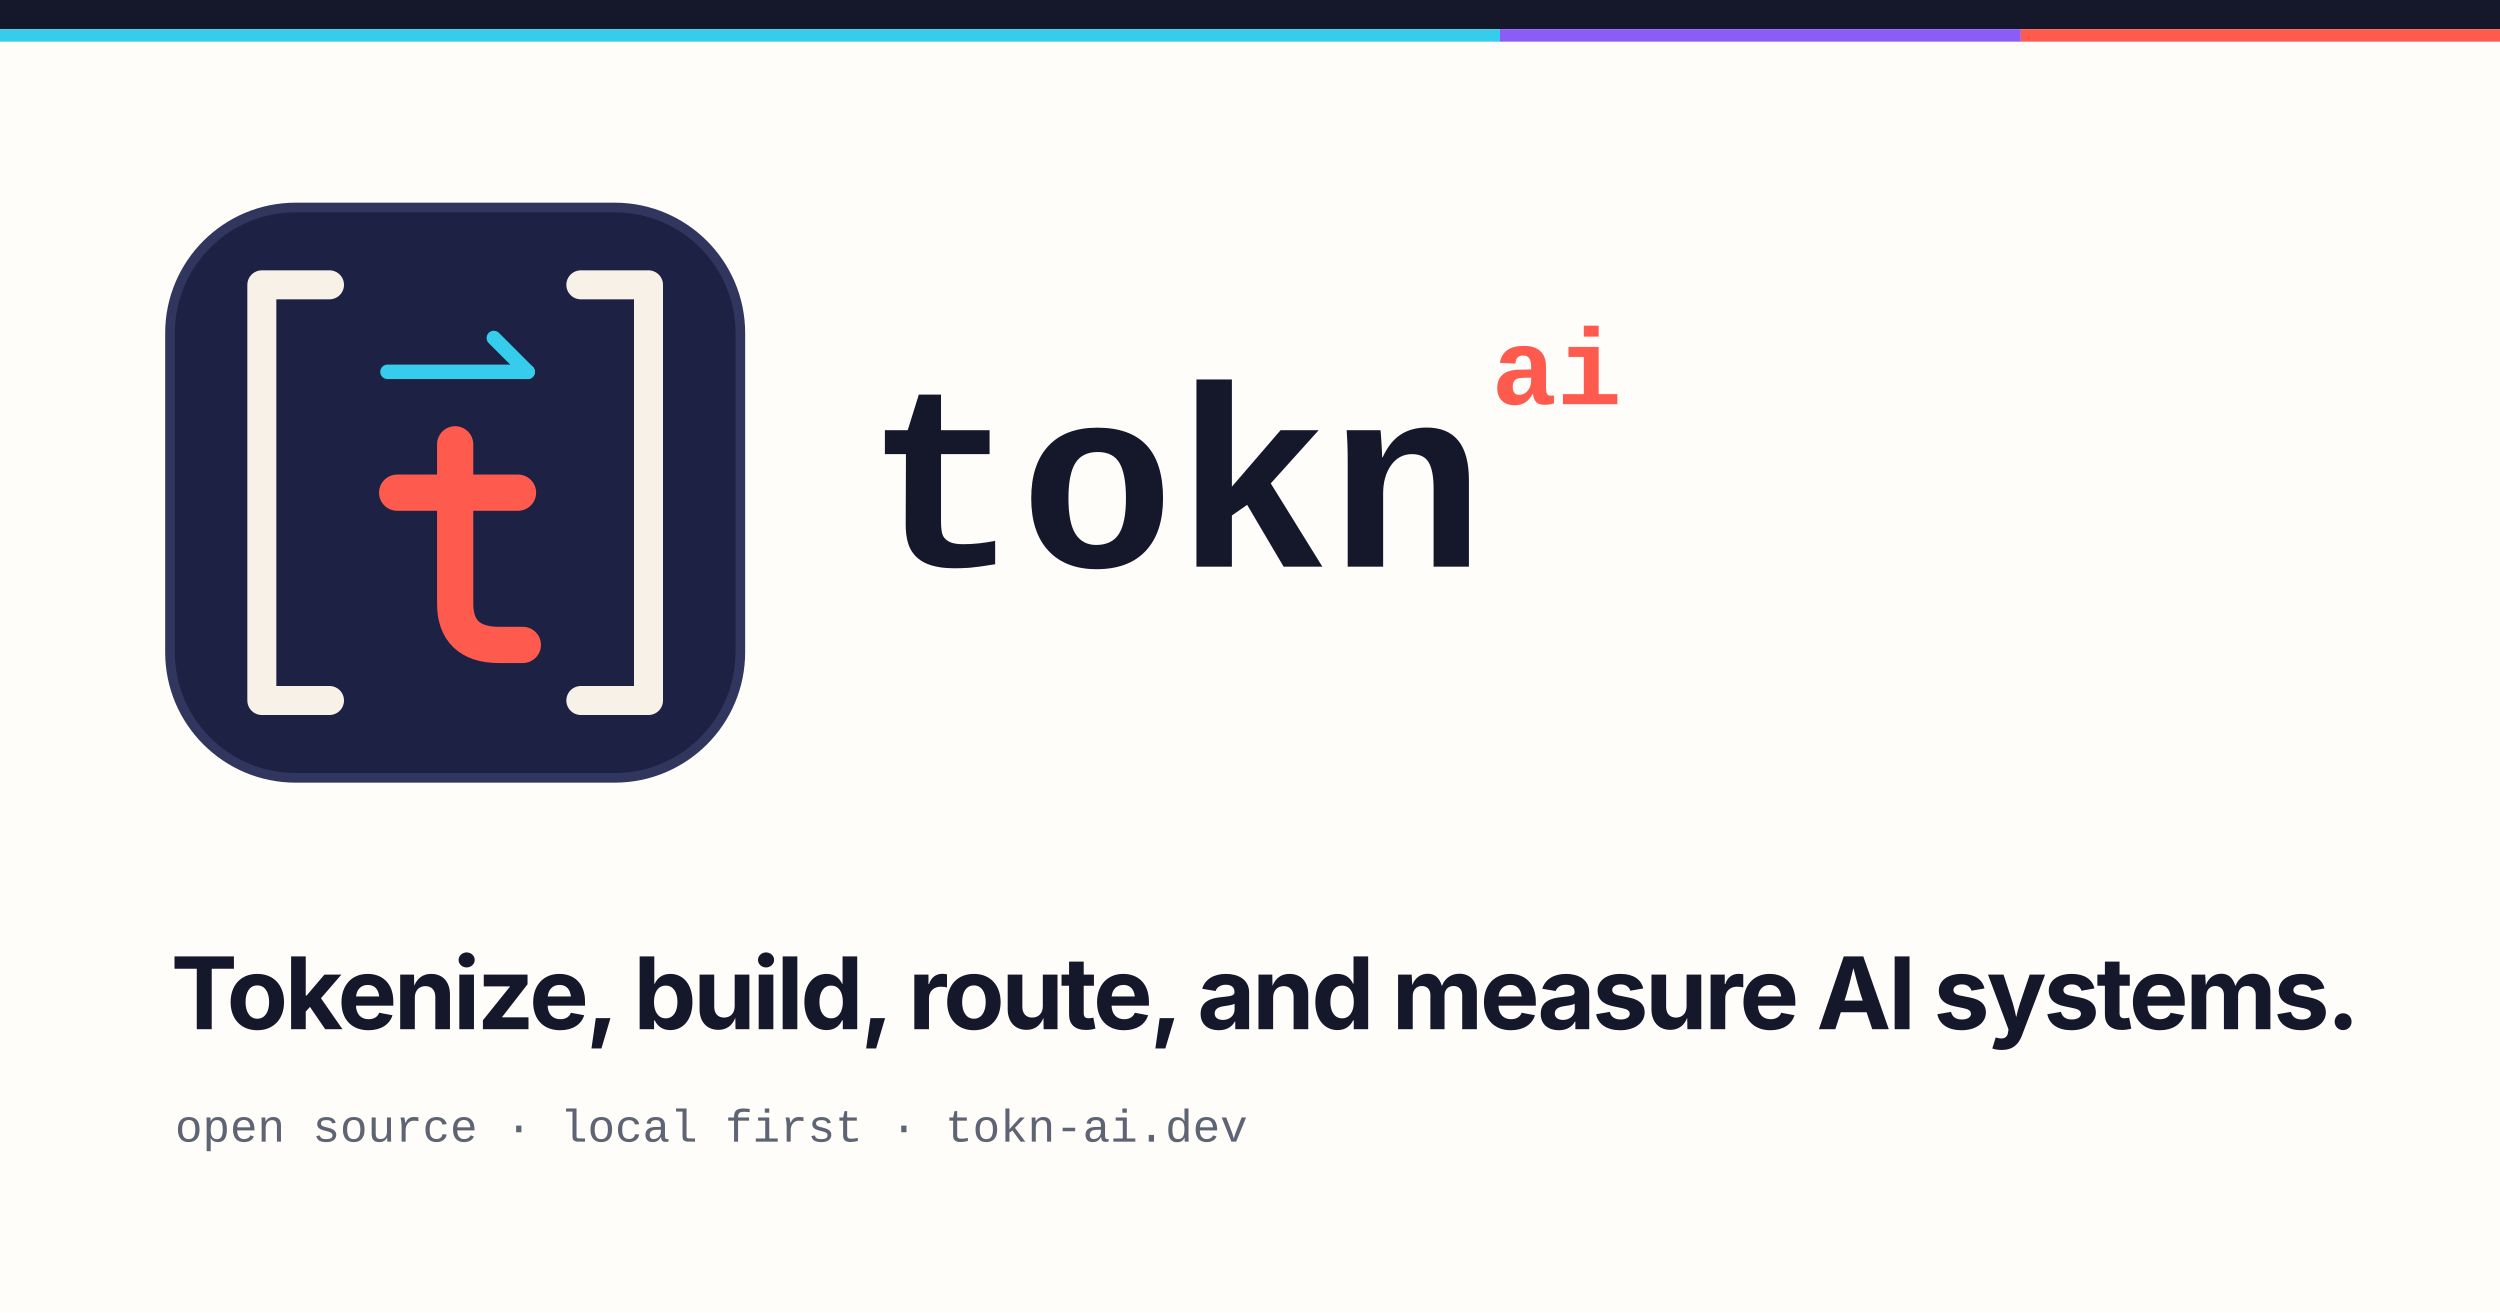
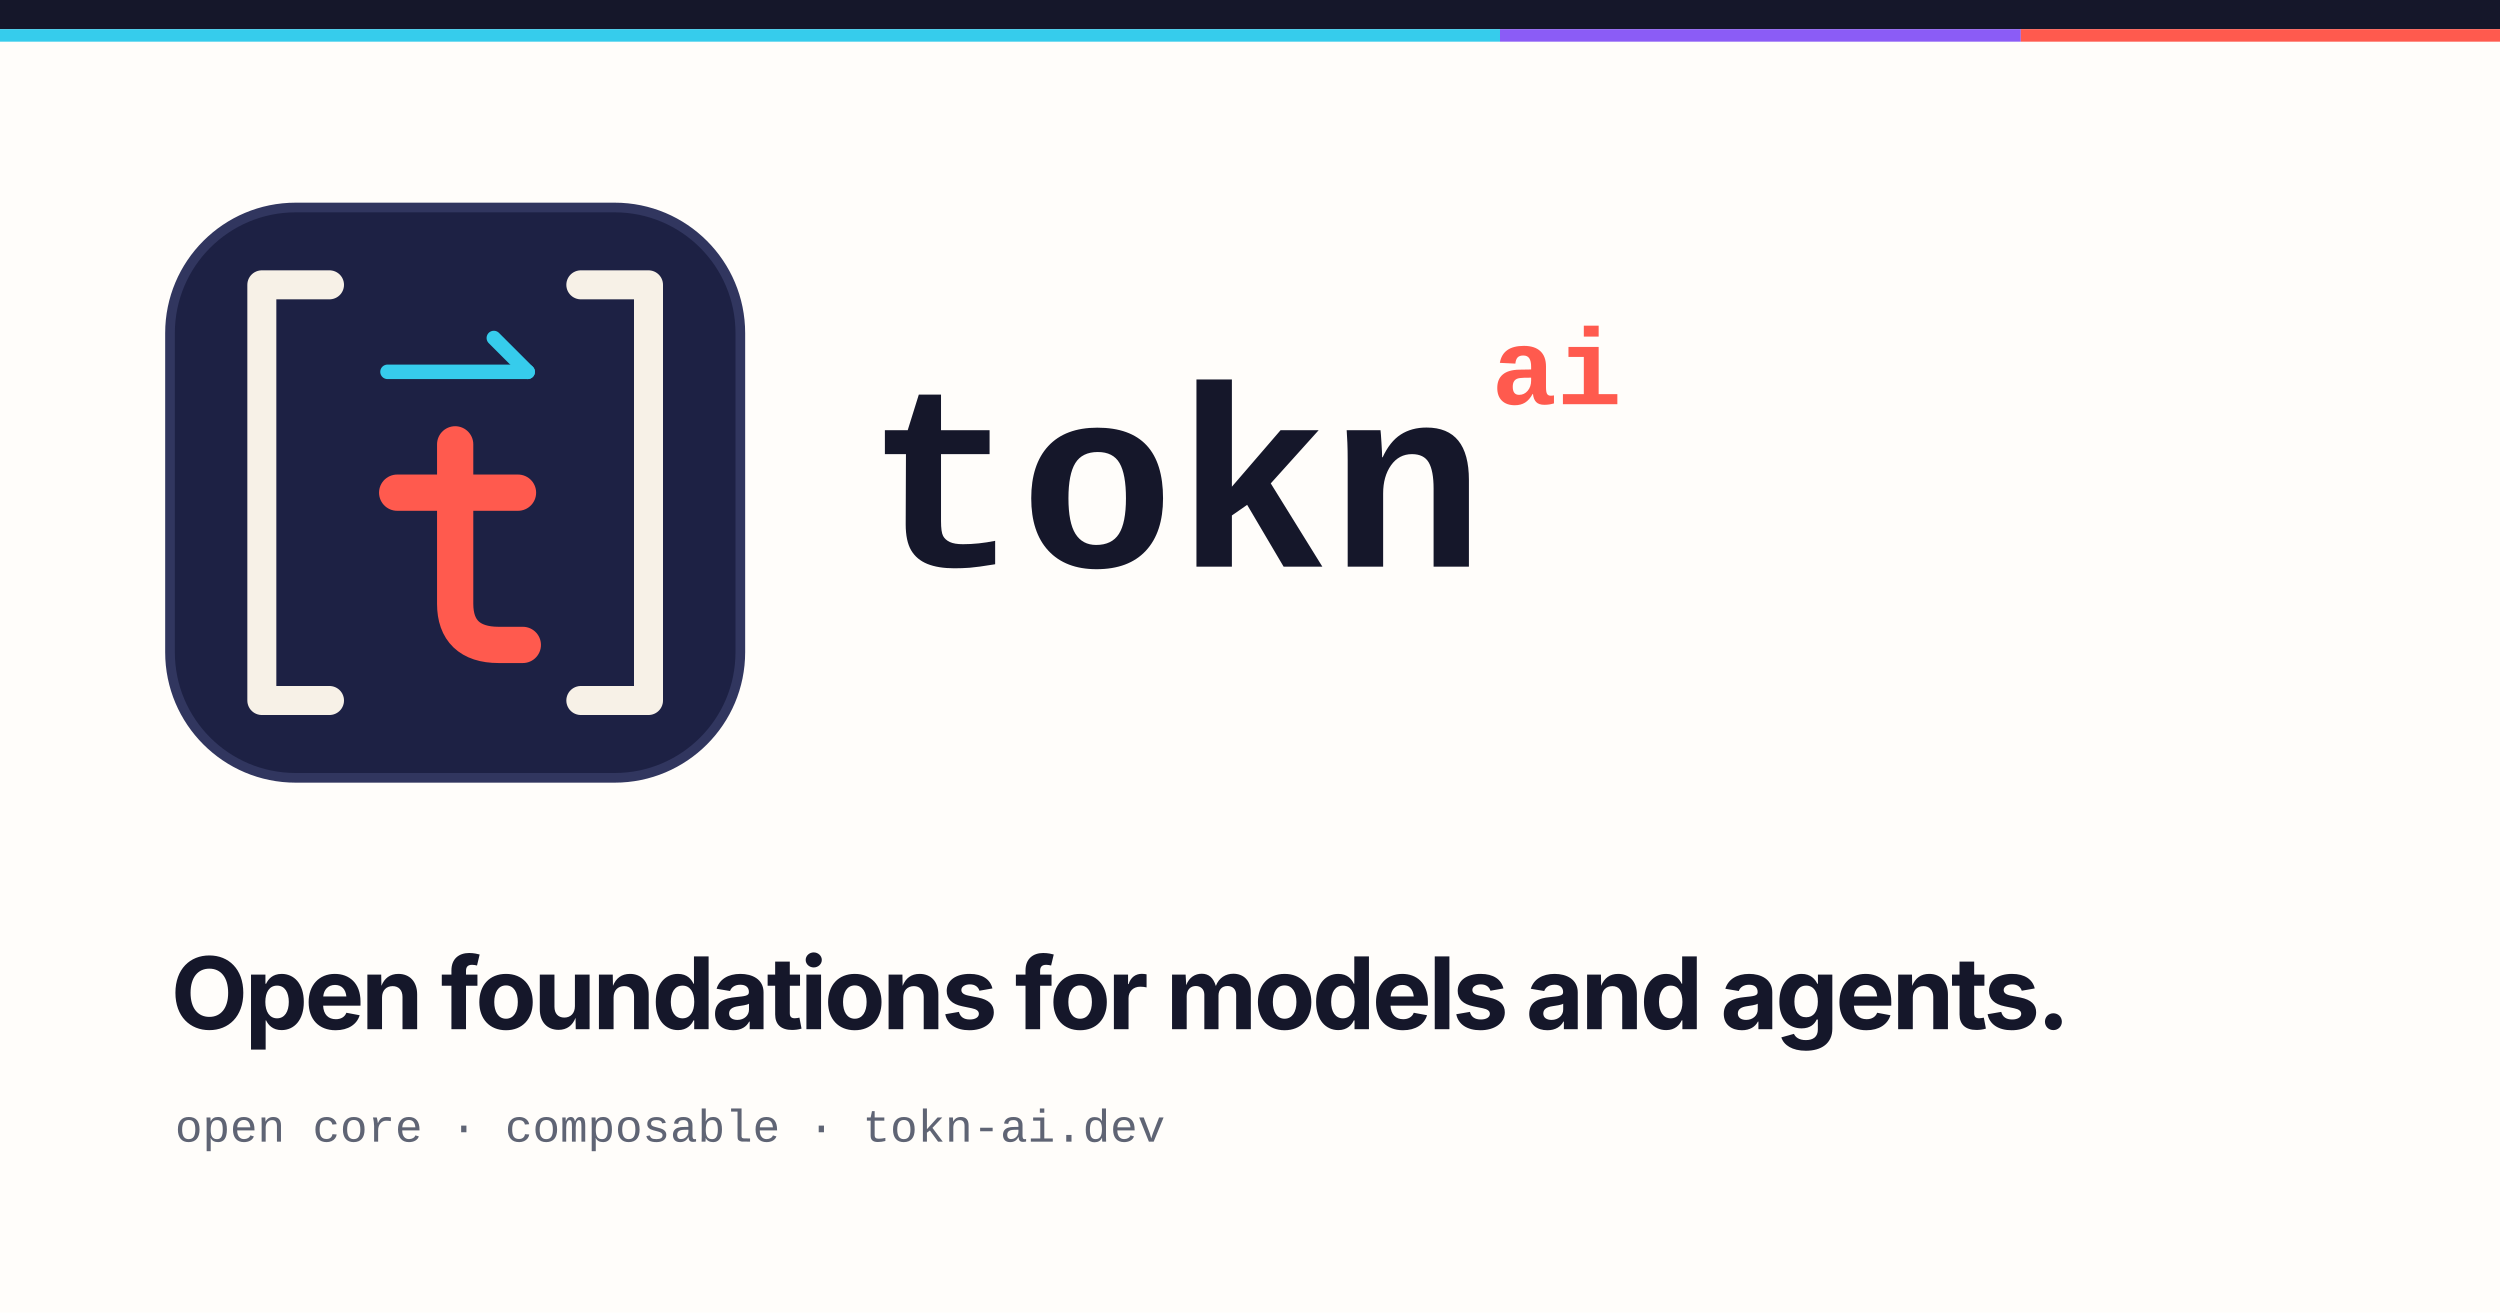
<svg xmlns="http://www.w3.org/2000/svg" viewBox="0 0 1200 630">
  <defs>
    <linearGradient id="background" x1="0" y1="0" x2="1200" y2="630">
      <stop offset="0" stop-color="#fffdfa" />
      <stop offset="1" stop-color="#f1f0ff" />
    </linearGradient>
    <linearGradient id="tile" x1="90" y1="105" x2="350" y2="365">
      <stop offset="0" stop-color="#1d2144" />
      <stop offset="1" stop-color="#0b1024" />
    </linearGradient>
  </defs>
  <rect width="1200" height="630" fill="url(#background)" />
  <path d="M0 0H1200V14H0Z" fill="#15172a" />
  <path d="M0 14H720V20H0Z" fill="#36ccec" />
  <path d="M720 14H970V20H720Z" fill="#8b5cf6" />
  <path d="M970 14H1200V20H970Z" fill="#ff5a4e" />
  <g transform="translate(70 88) scale(1.16)">
    <rect x="10" y="10" width="236" height="236" rx="52" fill="url(#tile)" stroke="#31365f" stroke-width="4" />
    <g fill="none" stroke-linecap="round" stroke-linejoin="round">
      <path d="M76 42H48V214H76" stroke="#f7f1e7" stroke-width="12" />
      <path d="M180 42H208V214H180" stroke="#f7f1e7" stroke-width="12" />
      <path d="M100 78H158" stroke="#36ccec" stroke-width="6" />
      <path d="m144 64 14 14" stroke="#36ccec" stroke-width="6" />
      <path d="M128 108V174c0 11 6 17 18 17h10" stroke="#ff5a4e" stroke-width="15" />
      <path d="M104 128H154" stroke="#ff5a4e" stroke-width="15" />
    </g>
  </g>
  <g font-family="Menlo, Consolas, 'Liberation Mono', monospace" font-weight="700">
    <text x="415" y="272" fill="#15172a" font-size="124">tokn</text>
    <text x="716" y="194" fill="#ff5a4e" font-size="52">ai</text>
  </g>
  <text x="82" y="494" fill="#15172a" font-family="Inter, Arial, sans-serif" font-size="48" font-weight="650" letter-spacing="-1.5">
-     Tokenize, build, route, and measure AI systems.
+     Open foundations for models and agents.
  </text>
  <text x="84" y="548" fill="#5f6474" font-family="Menlo, Consolas, 'Liberation Mono', monospace" font-size="22">
-     open source · local first · tokn-ai.dev
+     open core · composable · tokn-ai.dev
  </text>
</svg>
